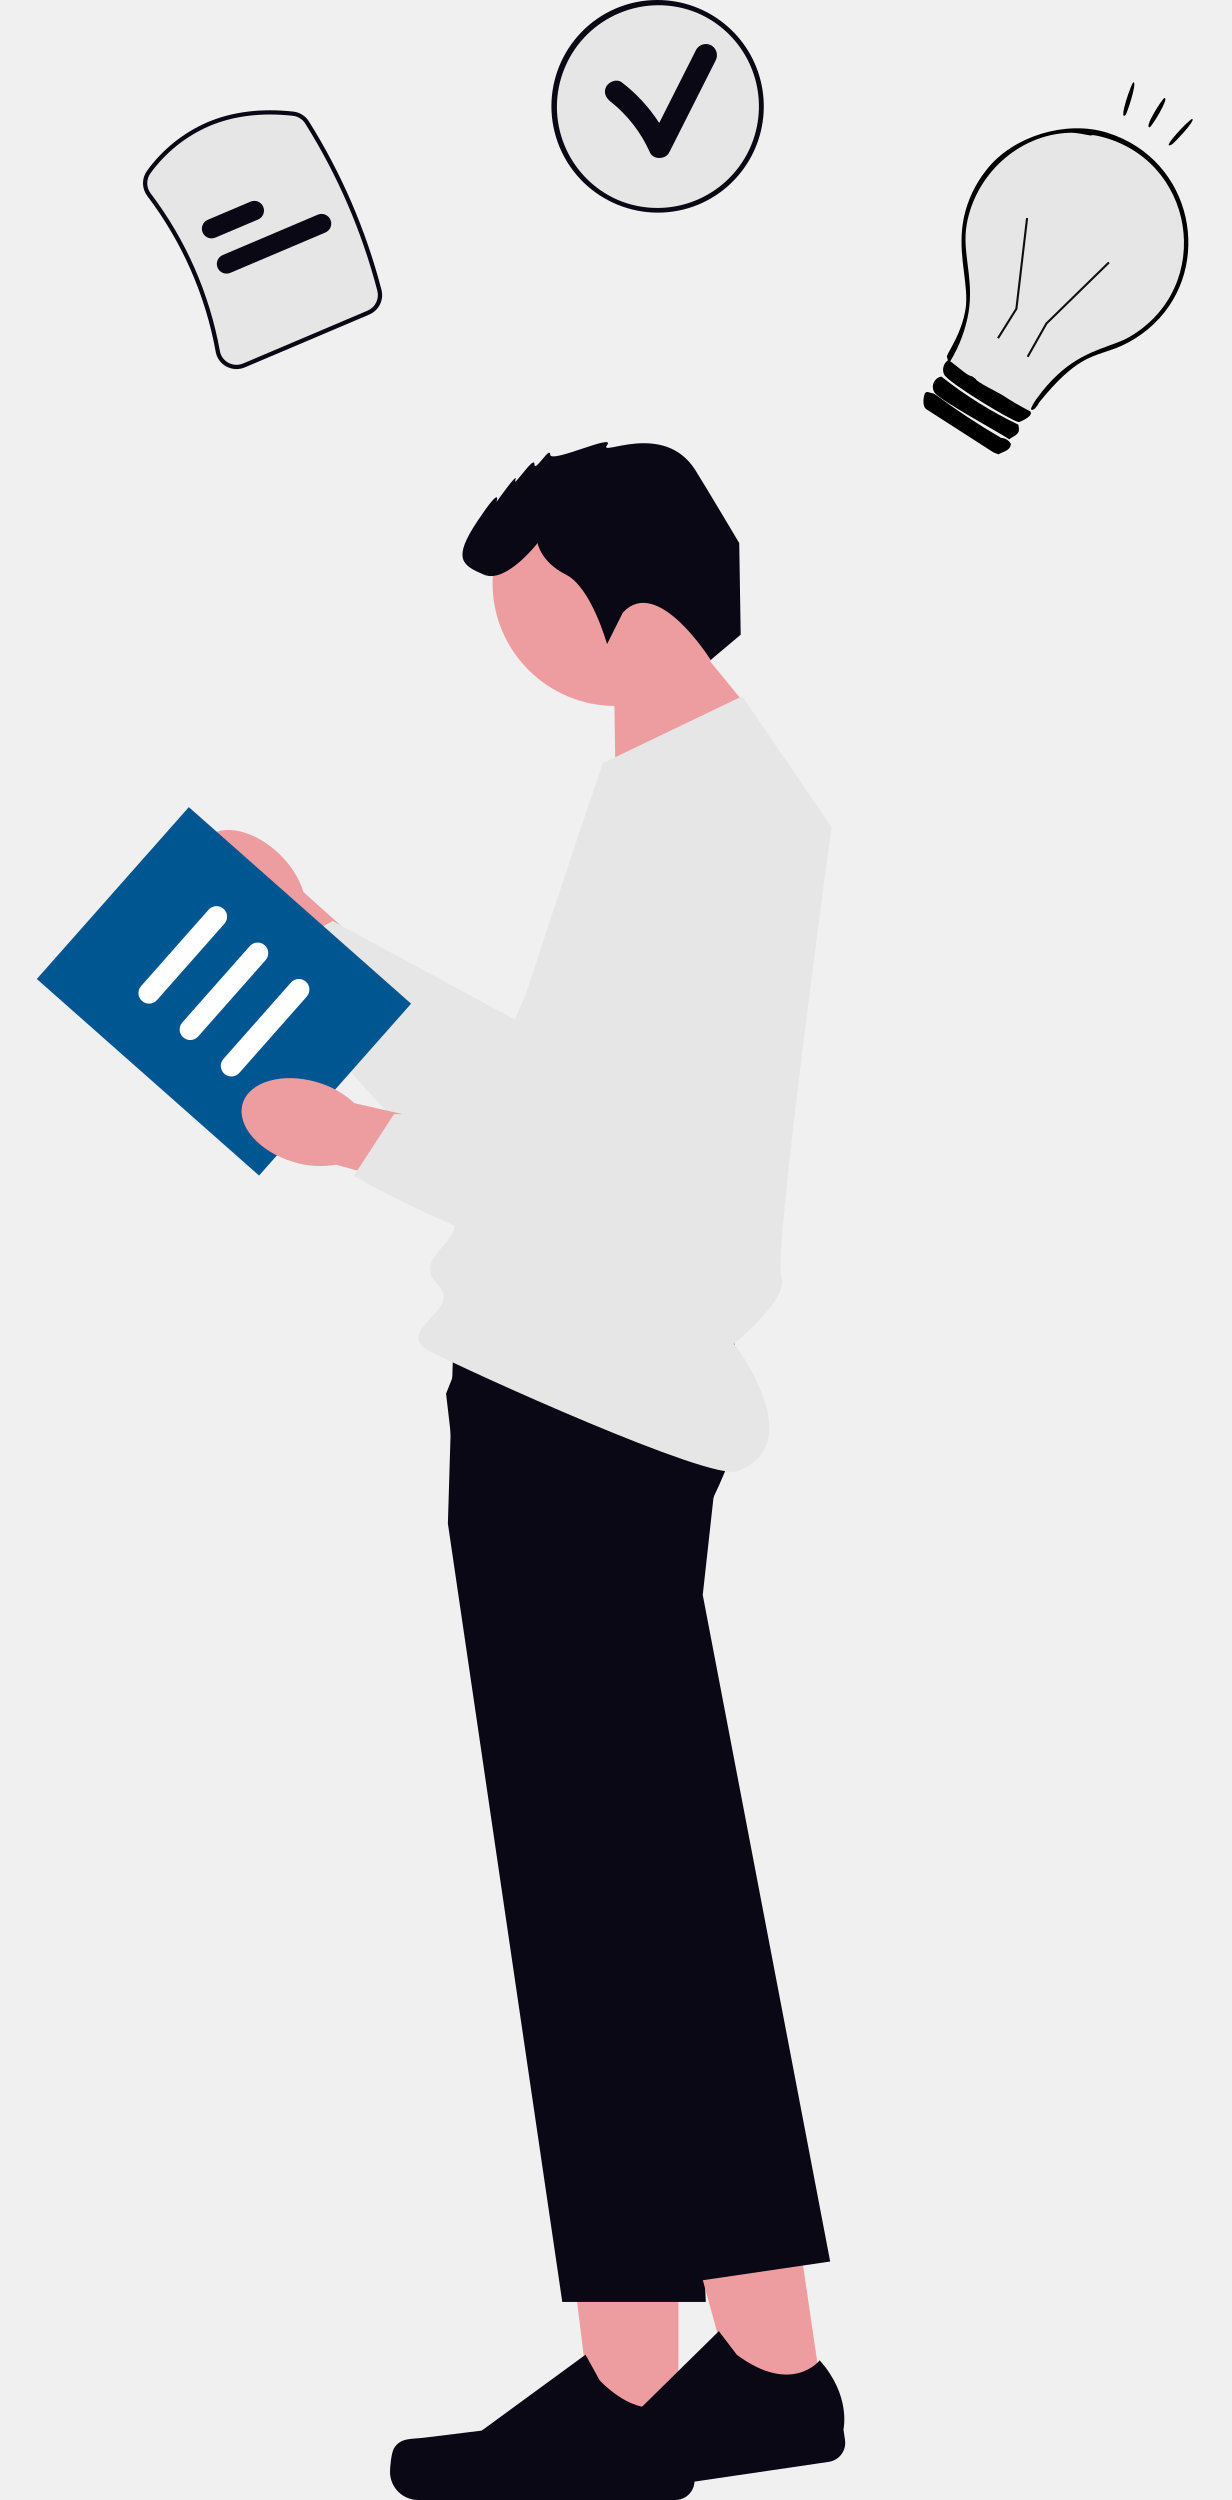
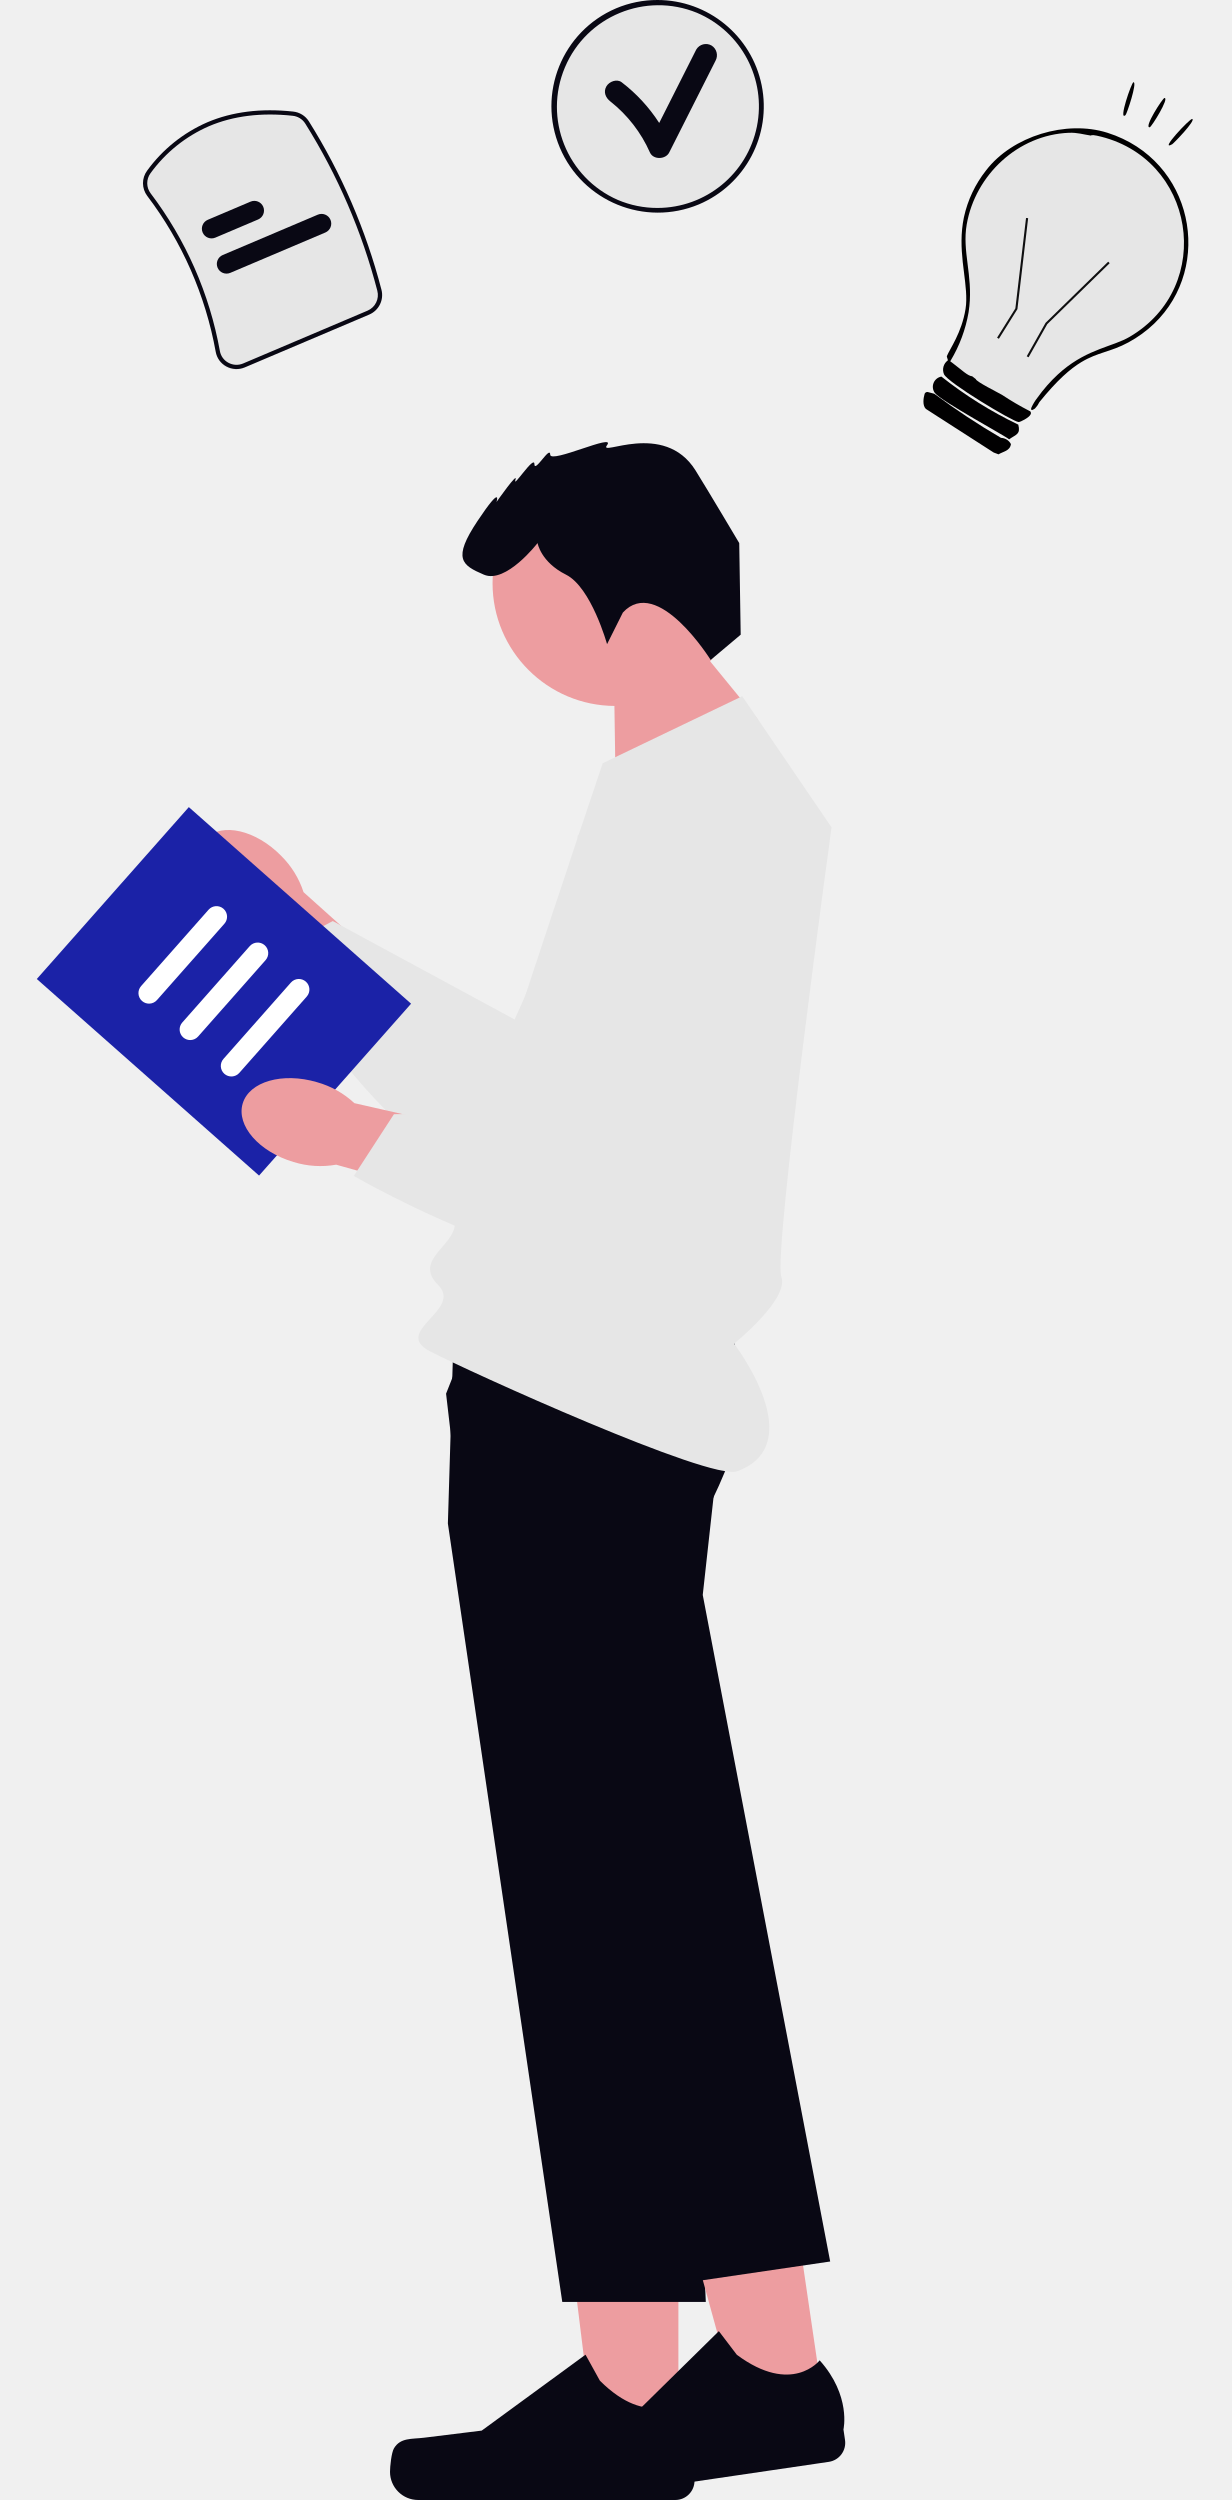
<svg xmlns="http://www.w3.org/2000/svg" width="394.273" height="800.22" viewBox="0 0 394.273 800.22">
  <g transform="translate(-872.203 -226.154)">
    <g transform="translate(872.203 367.667)">
      <path d="M175.593,196.85c-8.1-8.243-18.918-10.745-24.162-5.589s-2.93,16.015,5.174,24.259a28.921,28.921,0,0,0,11.5,7.363l34.759,34.491L218.7,240.717l-35.948-32.233a28.922,28.922,0,0,0-7.165-11.634Z" transform="translate(-85.591 -64.425)" fill="#ed9da0" />
      <path d="M190.123,176.294l-36.444,80.849-58.2-31.5L74.656,236.7s47.573,79.534,80.147,70.48S245.219,216.027,234.8,190.69s-44.675-14.4-44.675-14.4Z" transform="translate(11.042 -72.339)" fill="#e6e6e6" />
      <path d="M133.294,561.156l-26.574,0-12.64-102.5,39.22,0Z" transform="translate(83.851 81.622)" fill="#ed9da0" />
      <path d="M91.358,535.312h0c-.827,1.393-1.264,5.891-1.264,7.512h0a9.019,9.019,0,0,0,9.019,9.019h82.295a6.153,6.153,0,0,0,6.153-6.153v-3.426s4.071-10.3-4.311-22.99c0,0-10.417,9.938-25.983-5.628l-4.59-8.316-33.227,24.3L101.033,531.9c-4.029.5-7.6-.077-9.674,3.414Z" transform="translate(34.743 106.863)" fill="#090814" />
      <path d="M78.076,196.252l-.536-35.841,22.1-13.779,24.033,29.4Z" transform="translate(118.96 -87.109)" fill="#ed9da0" />
      <ellipse cx="39.308" cy="39.308" rx="39.308" ry="39.308" transform="translate(157.66 5.838)" fill="#ed9da0" />
      <path d="M80.156,353.527,116.773,602.7h45.941l-6.109-142.236-3.215-74.789,9.324-35.6a159,159,0,0,0,7.832-17.5c4.037-10.824,7.225-23.8,2.492-29.955-1.742-2.269-6.27-3.948-12.423-5.2a128.547,128.547,0,0,0-12.861-1.831c-27.168-2.688-65.813-1.009-65.813-1.009L80.959,327l-.545,18.1-.259,8.422Z" transform="translate(63.204 -7.383)" fill="#090814" />
      <path d="M117.409,552.864l-26.29,3.863L63.7,457.156l38.8-5.7Z" transform="translate(146.545 77.728)" fill="#ed9da0" />
      <path d="M59.823,539.021h0c-.616,1.5-.394,6.012-.158,7.616h0A9.019,9.019,0,0,0,69.9,554.248l81.42-11.97a6.153,6.153,0,0,0,5.192-6.982l-.5-3.39s2.53-10.78-7.609-22.118c0,0-8.861,11.348-26.525-1.788l-5.751-7.559L86.79,529.314,68.9,534.236c-3.914,1.077-7.532,1.03-9.075,4.785h0Z" transform="translate(113.969 104.218)" fill="#090814" />
      <path d="M62.55,314.142,67.573,357.4l27.39,91.145L140.05,598.6l45.448-6.679L144.709,378.56l4.039-36.585s1.315-3.637,2.823-8.961c2.993-10.533,6.746-27.685,2.617-36.435a10.229,10.229,0,0,0-2.123-3.057c-1.624-1.575-4.925-2.532-9.348-3.039-18.486-2.089-56.556,3.886-73.5,6.82l-6.67,16.839Z" transform="translate(80.233 -9.554)" fill="#090814" />
      <path d="M165.935,160.791,121.28,182.226S73.945,322.443,73.945,329.588s-13.4,11.61-5.359,19.648S53.626,364.082,66.018,370.5s89.7,41.54,98.295,38.373c23.708-8.735-1-40.831-1-40.831s17.809-14.342,15.13-21.487,16.076-143.79,16.076-143.79l-28.579-41.976Z" transform="translate(71.647 -79.452)" fill="#e6e6e6" />
      <path d="M128.77,162.561l-5.056,10.112s-5.056-18.2-13.145-22.246-9.1-10.112-9.1-10.112-10.112,13.145-17.19,10.112-10.112-5.056-2.022-17.19,6.067-6.067,6.067-6.067,7.078-10.112,6.067-7.078,6.067-8.089,6.067-5.056,5.056-6.067,5.056-3.033,21.234-7.078,18.2-3.033,18.2-8.089,28.313,8.089c3.681,5.889,13.994,23.257,13.994,23.257l.468,29.325-9.608,8.088s-16.989-27.3-28.111-15.167Z" transform="translate(70.598 -108)" fill="#090814" />
      <g transform="translate(0 137.646) rotate(-19)">
-         <path d="M110.7,82.656,46.78,118.834,0,36.178,63.923,0Z" fill="#005691" />
+         <path d="M110.7,82.656,46.78,118.834,0,36.178,63.923,0Z" fill="#1B22A7" />
        <rect width="39.386" height="6.768" rx="3.384" transform="matrix(0.87, -0.493, 0.493, 0.87, 27.887, 50.857)" fill="#fff" />
        <rect width="39.386" height="6.768" rx="3.384" transform="matrix(0.87, -0.493, 0.493, 0.87, 36.553, 66.17)" fill="#fff" />
        <rect width="39.386" height="6.768" rx="3.384" transform="matrix(0.87, -0.493, 0.493, 0.87, 45.219, 81.483)" fill="#fff" />
      </g>
      <path d="M155.04,241.441c-11.082-3.274-21.755-.21-23.838,6.843s5.213,15.423,16.3,18.7a28.92,28.92,0,0,0,13.632.853l47.132,13.28,5.76-22.25-47.075-10.729a28.923,28.923,0,0,0-11.911-6.693Z" transform="translate(-53.527 -36.549)" fill="#ed9da0" />
      <path d="M149.287,195.028l7.387,88.375-66.17.712L77.662,303.889s80.2,46.439,104.284,22.71,34.8-123.581,13.386-140.673S149.287,195.028,149.287,195.028Z" transform="translate(35.591 -68.991)" fill="#e6e6e6" />
    </g>
    <g transform="matrix(0.848, 0.53, -0.53, 0.848, 1214.149, 238.21)">
      <path d="M71.964,35.982a43.659,43.659,0,0,1-.7,7.784,38.227,38.227,0,0,1-3.782,9.377c-3.2,5.684-6.631,7.806-9.451,13.372-.485.375-.984.712-1.491,1.043-1.013.654-1.124,3.855-2.2,4.406-.007.007-.015.007-.022.015a4.069,4.069,0,0,0-.558,1.851v.015c-.543,3.18-1.013,9.649-1.557,13.475-.073.463-.14.889-.213,1.263-.184,1.013-.374,1.66-.587,1.74-2.622,1.013-3.738-.375-6.609,0-1.542.206-9.414,1.469-11.015,1.469-4.545,0-7.005-1.549-10.684-3.209-.257-.11-.514-.228-.786-.345-.1-.037-.183-.081-.279-.117-1.057-.448-2.056-11.742-3.047-16.016a.027.027,0,0,1-.007-.022c-.206-.889-.411-1.469-.617-1.586l-.154-.088c-.654-.375-1.292-.786-1.917-1.212C12.506,62.895,5.2,56.9,1.593,47.1A41.3,41.3,0,0,1,0,35.982a35.982,35.982,0,1,1,71.963,0Z" transform="translate(0.542 19.347)" fill="#e6e6e6" />
      <path d="M71.808,45.178a38.23,38.23,0,0,1-3.782,9.377c-3.2,5.684-6.631,7.806-9.451,13.372C56.7,71.635,55.1,76.871,54.008,85.7c-.066.521.073,1.116,0,1.63-.169,1.138.037.933-.654,1.961-.316.176-.507-.073-.609-.558a15.332,15.332,0,0,1-.044-3.686,48.542,48.542,0,0,1,1.6-9.789v-.015c.176-.639.367-1.256.558-1.85,3.4-10.354,9.671-15.046,12.513-20.466C82.3,24.521,54.713-7.187,24.327,3.843c-1.63.595-1.542.94-1.63.984-2.284.991-4.141,1.425-6.359,2.93C2.87,16.921-1.962,35.051,4.111,49.987,7.4,58.072,14.289,62.632,18.746,71.819q.4.8.771,1.674a.027.027,0,0,0,.007.022,44.893,44.893,0,0,1,3.327,16.133c.007.1.015.191.015.286.264.022.521.037.771.059,3.9.338,6.425.962,7.733.286l1.439.147c.477.668,8.5-.147,9.781-.162h.33a89.411,89.411,0,0,0,9.612-.272c.162-.015.33-.037.492-.059a.859.859,0,0,1,.654.984c.1.925-1.432,3.605-1.953,3.907-1.505.881-26.032,1.329-28.374-.323a3.68,3.68,0,0,1-1.3-4.4c-.044-.206-.947-.793-.984-.984-.44-2.5.081-8.834-2.93-15.979a19.281,19.281,0,0,0-1.307-2.533c-3.782-6.3-11.088-12.293-14.694-22.1A36.662,36.662,0,0,1,.2,32.055C1.5,18.25,13.408,4.665,26.772,1.236c27.97-7.182,51.586,18.182,45.036,43.942Z" transform="translate(0 17.935)" fill="#010001" />
      <path d="M30.1,0c2.327,2.214,1.084,2.963,0,5.544-1.368-.308-24.783,1.189-28.045,0A3.323,3.323,0,0,1,1.077,0,130.745,130.745,0,0,0,30.1,0Z" transform="translate(21.976 113.522)" fill="#010001" />
      <path d="M31.96.652c.916,2.037-.837,3.287-1.631,4.892L28.7,5.87,2.937,5.544C1.382,5.245.4,3.073,0,1.631A.963.963,0,0,1,.491.652L2.61,0a231.725,231.725,0,0,0,25.6.652A3.726,3.726,0,0,1,31.96.652Z" transform="translate(21.42 119.392)" fill="#010001" />
      <path d="M13.127,37.7h-.676V26.656L0,.289.611,0,13.127,26.5Z" transform="translate(19.116 55.812)" fill="#0f0f10" />
      <path d="M.319.057C1.7-.884,1.722,10.134,1.3,10.492-.312,11.848-.143.372.319.057Z" transform="translate(36.017 0)" fill="#010001" />
      <path d="M.058.033c1.084-.7,3.586,9.732,3.424,10.272C2.56,13.377-.453.361.058.033Z" transform="translate(25.191 1.002)" fill="#010001" />
      <path d="M2.107.008C3.4-.331,1.224,9.81.966,10.281-1.479,14.729,1.405.193,2.107.008Z" transform="translate(45.316 1.027)" fill="#010001" />
      <path d="M.554,39.489,0,27.217l.012-.047L6.621,0l.657.16L.68,27.283l.549,12.176Z" transform="translate(42.213 54.04)" fill="#0f0f10" />
    </g>
    <g transform="translate(926.582 238.21) rotate(19)">
      <path d="M50.067,75.54H6.839a6.117,6.117,0,0,1-4.8-2.314A5.992,5.992,0,0,1,.862,68.135,117.592,117.592,0,0,0,.186,13.346a6.065,6.065,0,0,1,2.8-6.711c15.659-9.115,32.381-8.837,49.7.829a6.133,6.133,0,0,1,3.117,4.4,192.416,192.416,0,0,1,.33,58.418,6.1,6.1,0,0,1-6.063,5.262Z" transform="translate(0.962 40.839) rotate(-42)" fill="#e6e6e6" />
      <path d="M17.971,6.2H3.1A3.1,3.1,0,0,1,3.1,0H17.971a3.1,3.1,0,1,1,0,6.2Z" transform="translate(28.144 53.247) rotate(-42)" fill="#090814" />
      <path d="M36.153,6.2H3.1A3.1,3.1,0,1,1,3.1,0H36.153a3.1,3.1,0,1,1,0,6.2Z" transform="translate(36.341 62.351) rotate(-42)" fill="#090814" />
      <path d="M7.507,76.9a6.761,6.761,0,0,1-5.324-2.571,6.632,6.632,0,0,1-1.3-5.665A117.051,117.051,0,0,0,3.762,41.388a117.055,117.055,0,0,0-3.553-27.2,6.744,6.744,0,0,1,3.11-7.463A47.006,47.006,0,0,1,27.158,0C35.791,0,44.72,2.54,53.7,7.55a6.766,6.766,0,0,1,3.456,4.88,192.879,192.879,0,0,1,.331,58.627A6.784,6.784,0,0,1,50.766,76.9H7.507ZM27.158,1.359A45.661,45.661,0,0,0,4.006,7.9a5.385,5.385,0,0,0-2.48,5.957A118.413,118.413,0,0,1,5.121,41.372,118.415,118.415,0,0,1,2.206,68.965a5.283,5.283,0,0,0,1.039,4.515A5.411,5.411,0,0,0,7.507,75.54H50.763a5.425,5.425,0,0,0,5.376-4.676,191.528,191.528,0,0,0-.328-58.217A5.417,5.417,0,0,0,53.039,8.74C44.262,3.841,35.557,1.359,27.158,1.359Z" transform="translate(0 39.854) rotate(-42)" fill="#090814" />
    </g>
    <g transform="translate(1048.588 226.154)">
      <g transform="translate(0.771 0.77)">
        <circle cx="33.281" cy="33.281" r="33.281" transform="translate(0 0)" fill="#e6e6e6" />
        <path d="M432.679,54.408a3.6,3.6,0,0,0-4.879,1.279L415.933,79.2a51.547,51.547,0,0,0-12.009-13.023c-1.525-1.178-3.995-.232-4.879,1.279-1.077,1.842-.25,3.7,1.279,4.879a42.929,42.929,0,0,1,12.649,16.329c1.09,2.406,5.02,2.254,6.158,0l14.828-29.375a3.652,3.652,0,0,0-1.279-4.879h0Z" transform="translate(-382.087 -40.614)" fill="#090814" />
      </g>
      <path d="M33.552-.5A34.06,34.06,0,0,1,46.806,64.927,34.06,34.06,0,0,1,20.3,2.176,33.839,33.839,0,0,1,33.552-.5Zm0,66.562A32.52,32.52,0,0,0,46.206,3.6,32.519,32.519,0,0,0,20.9,63.508,32.307,32.307,0,0,0,33.552,66.062Z" transform="translate(0.5 0.5)" fill="#090814" />
    </g>
  </g>
</svg>
